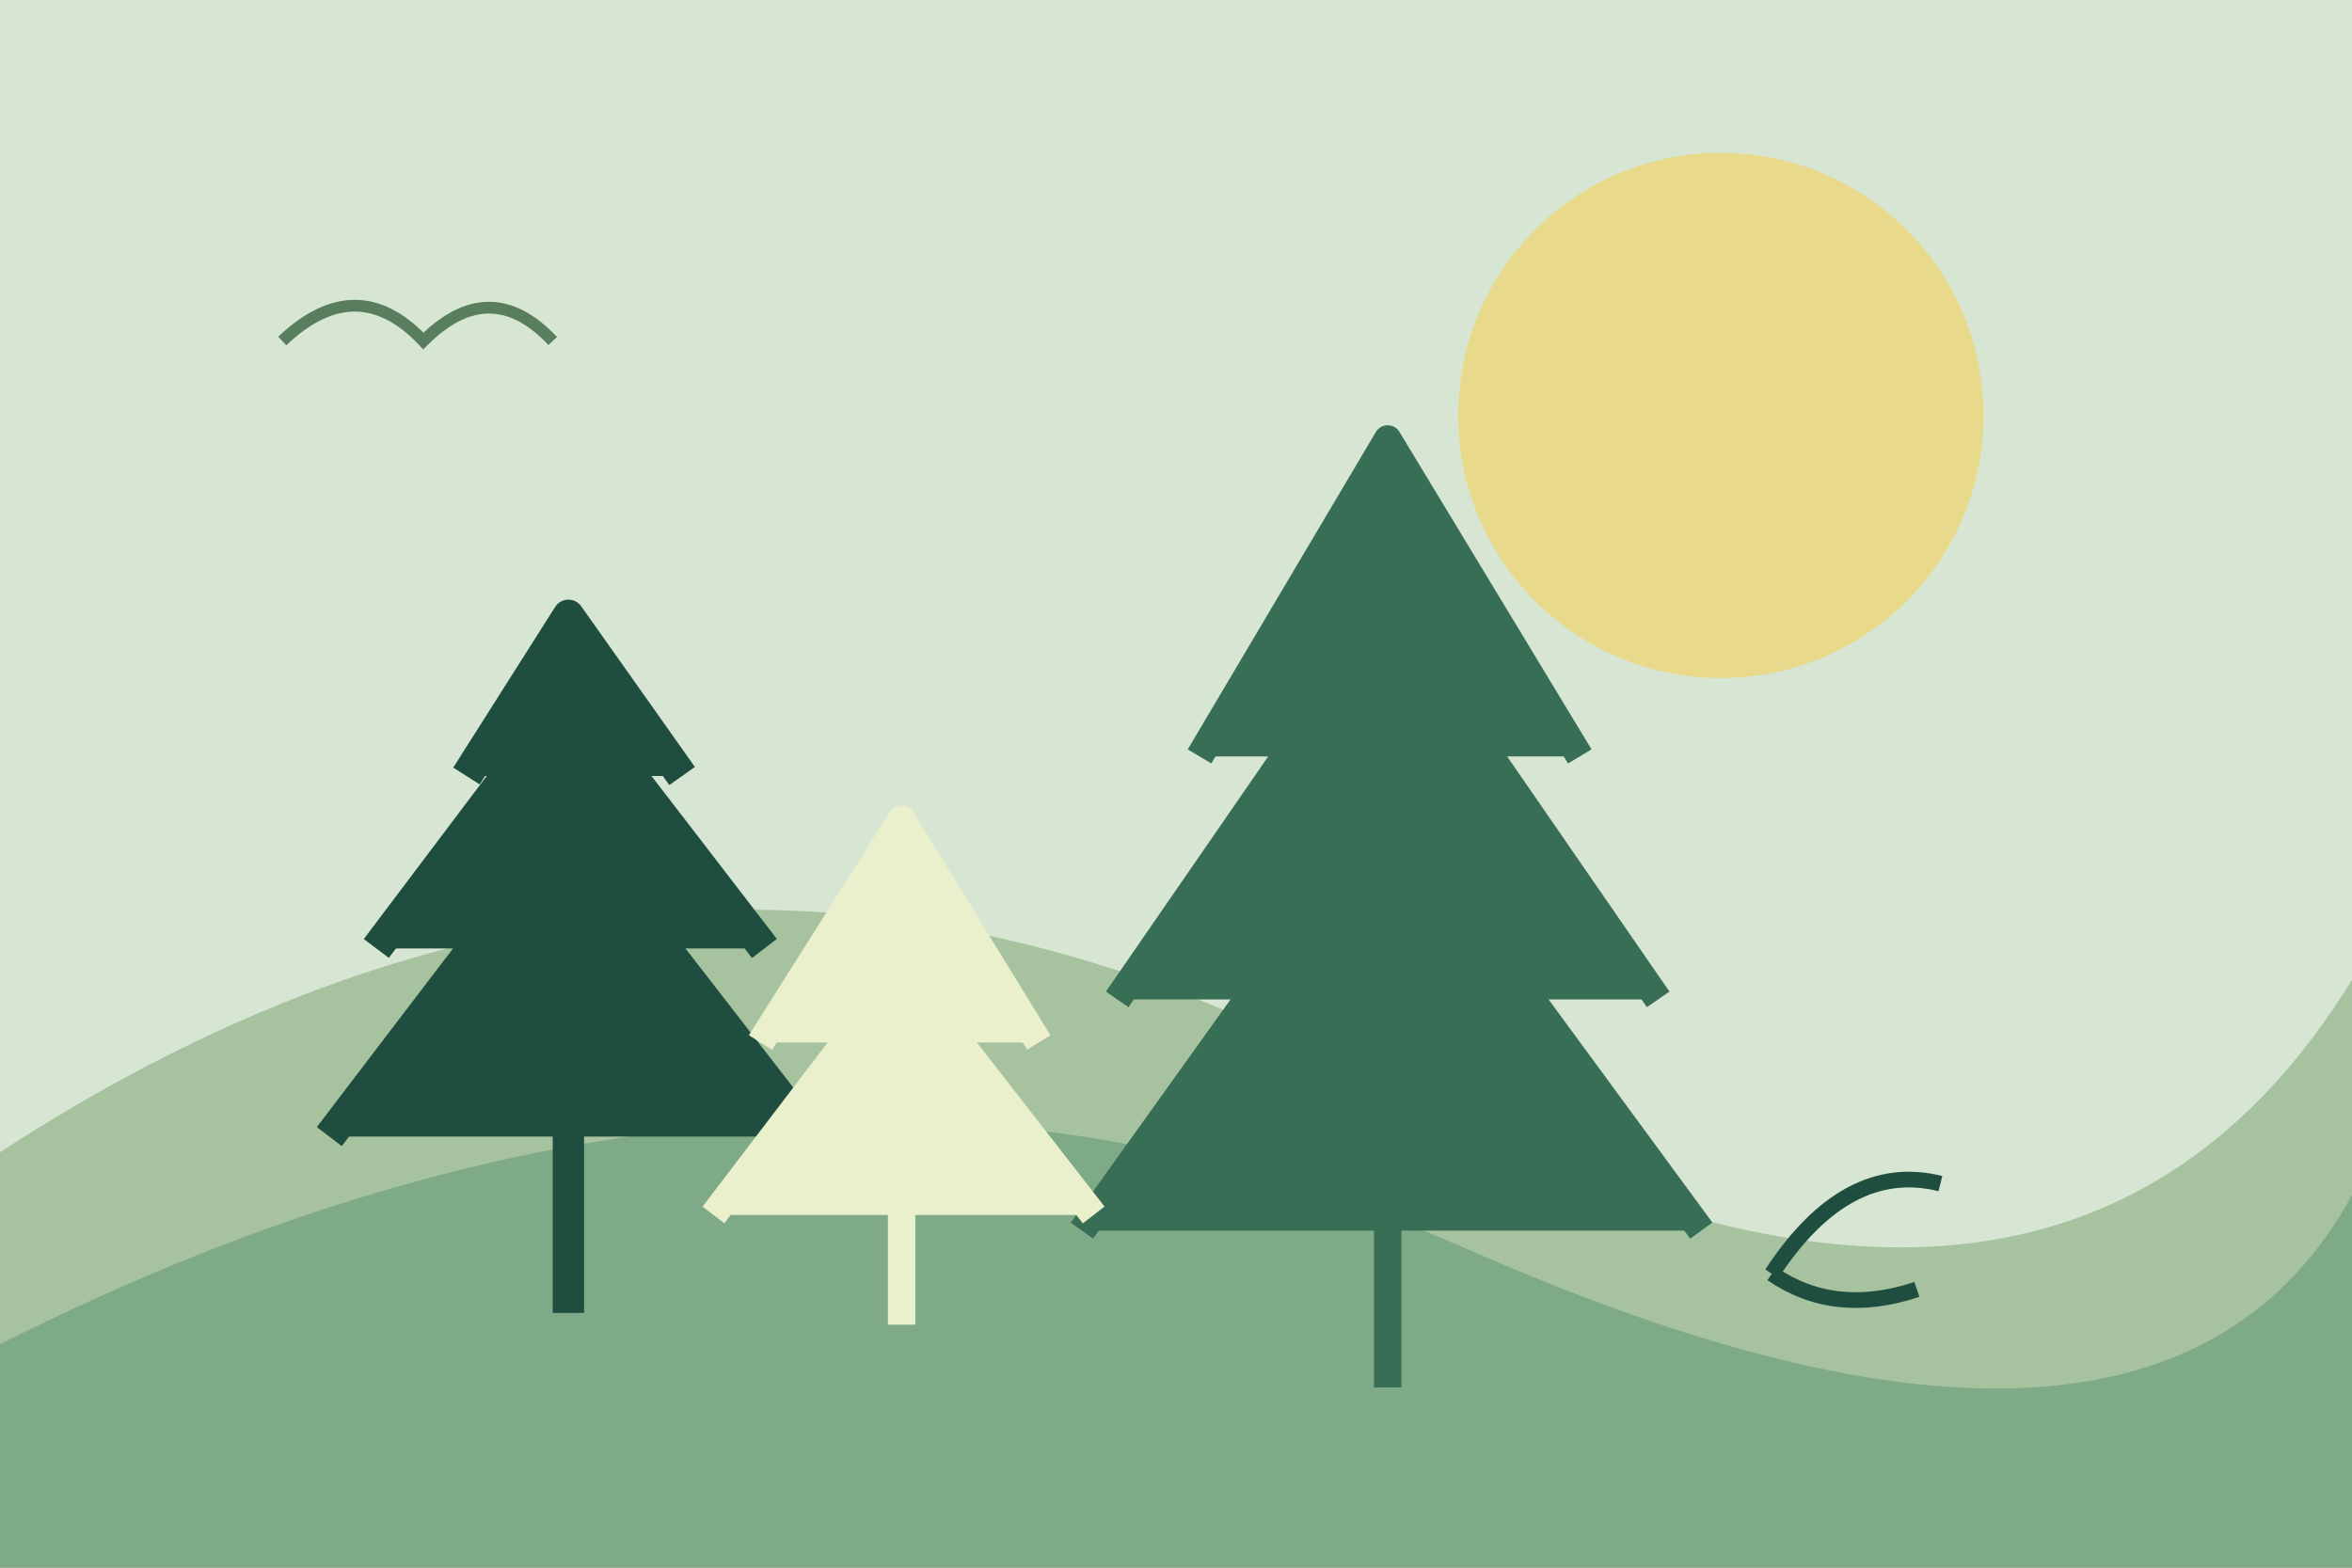
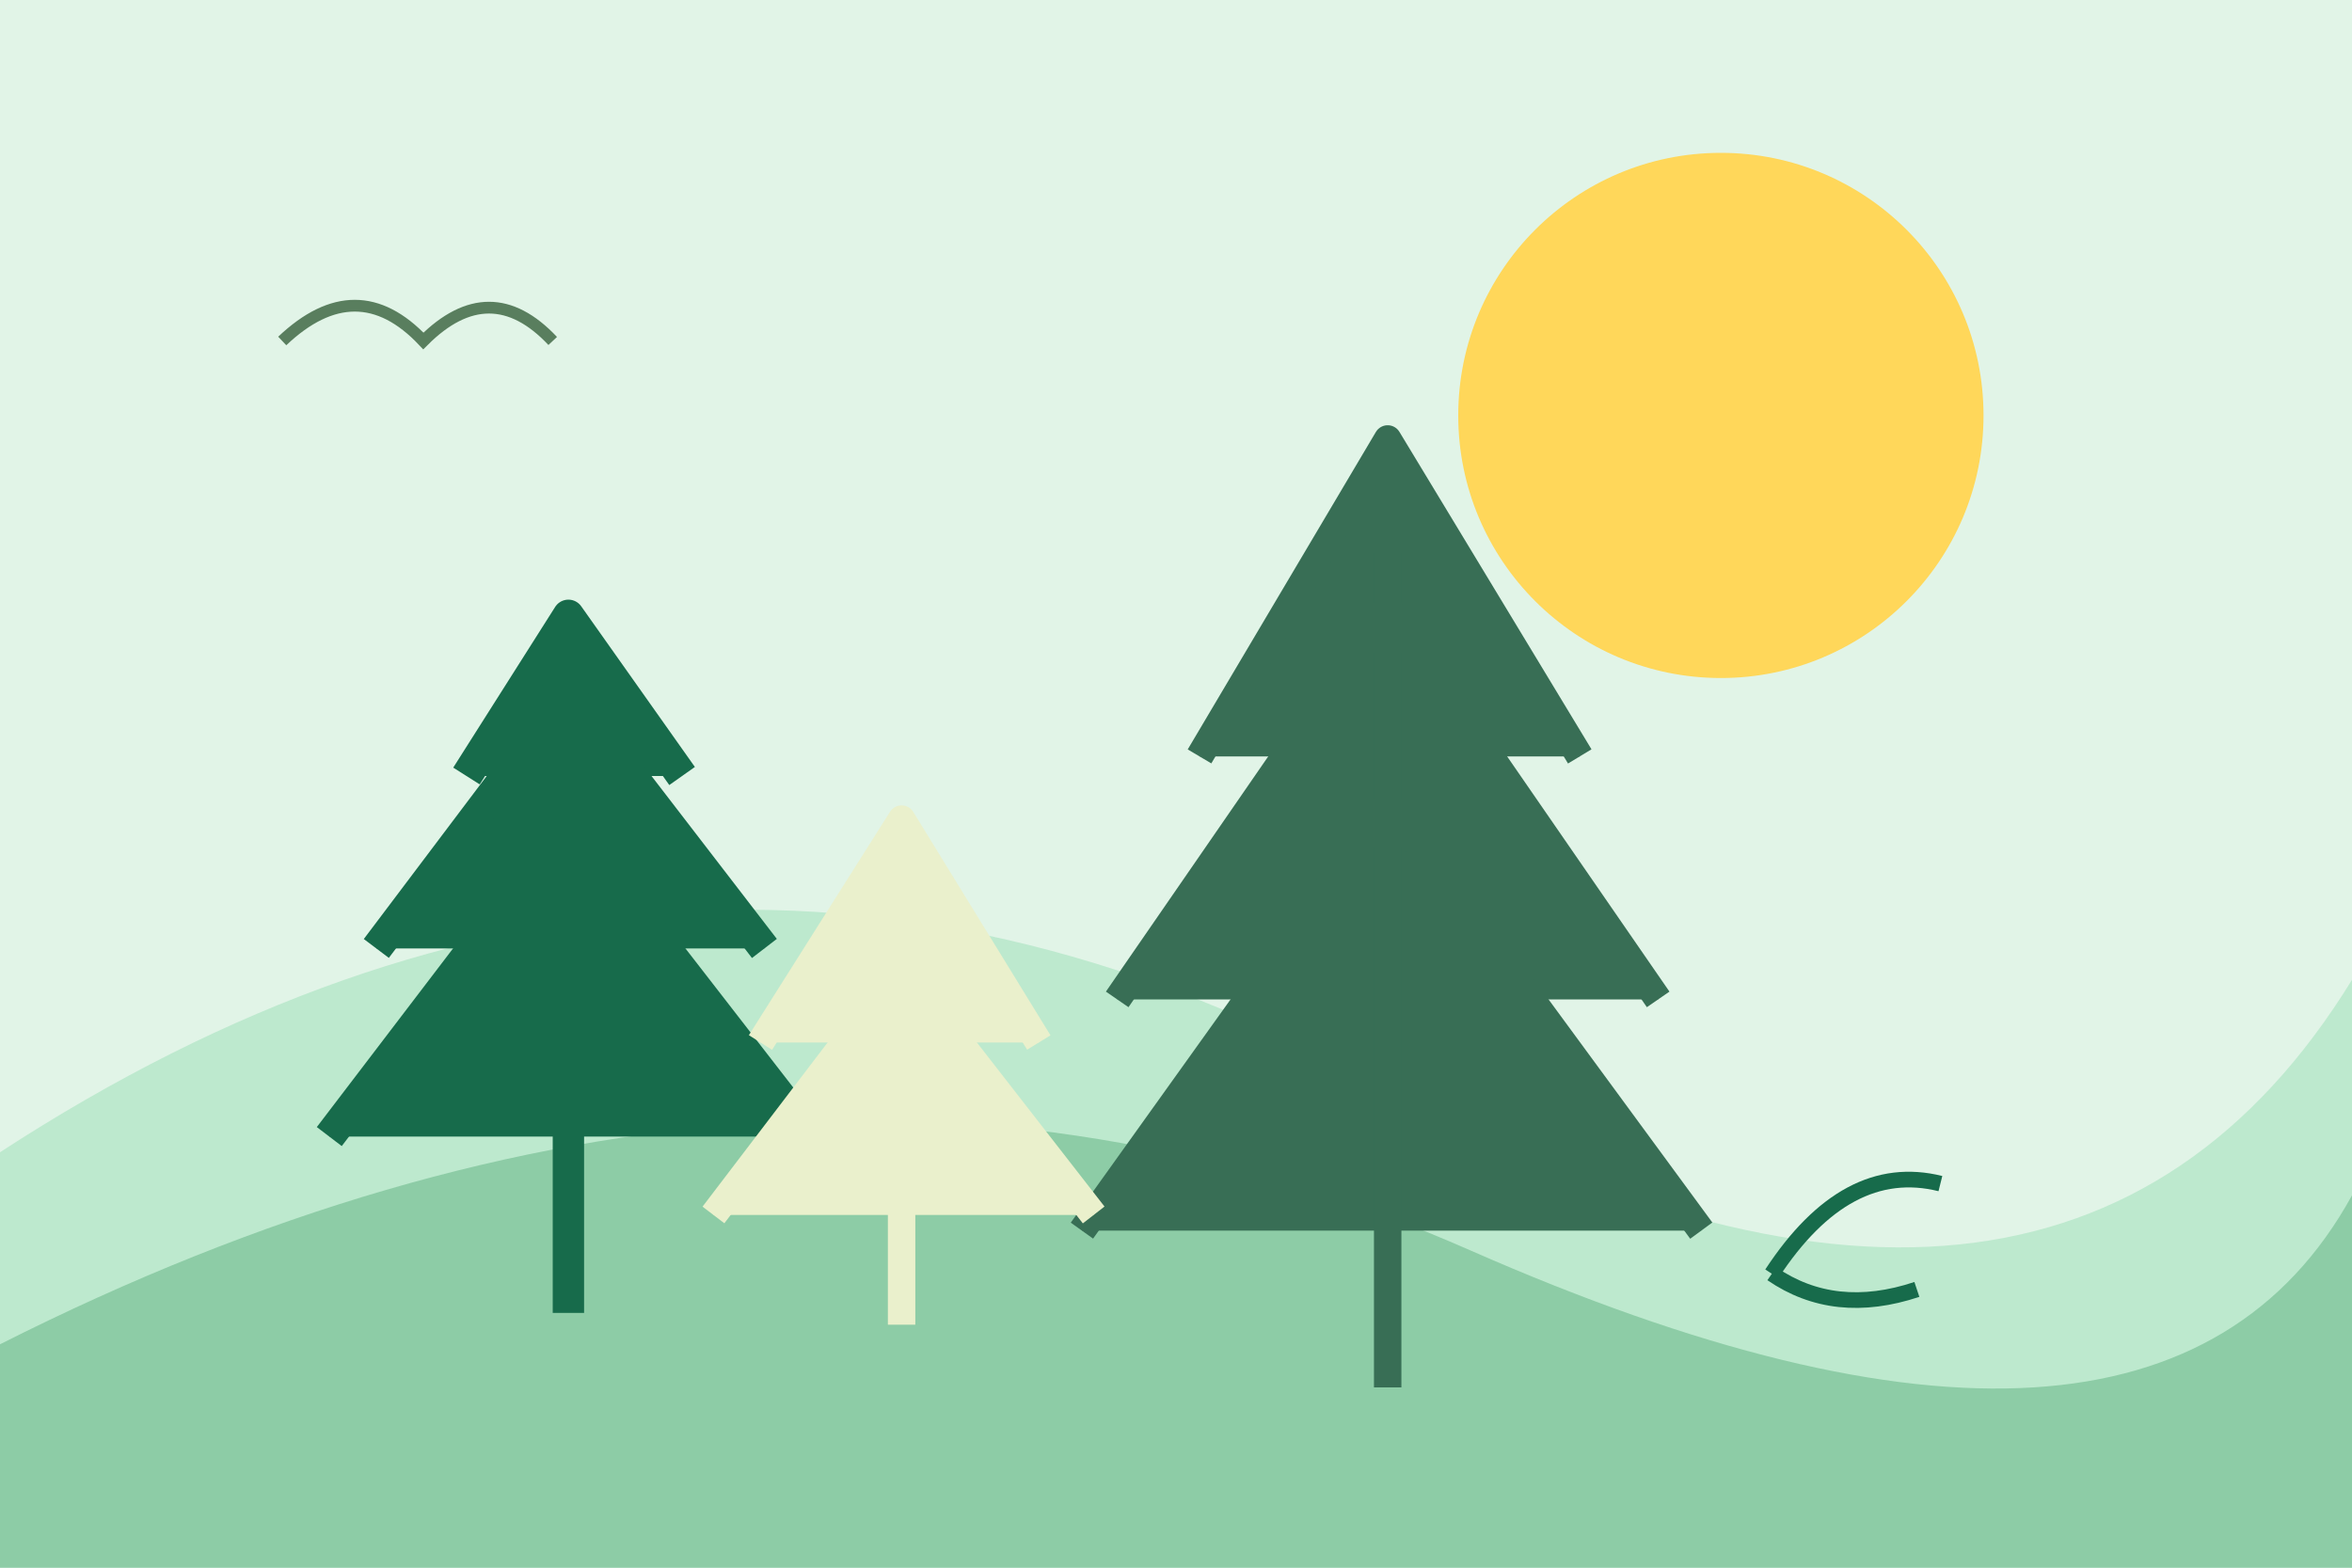
<svg xmlns="http://www.w3.org/2000/svg" width="600" height="400" viewBox="0 0 600 400">
-   <rect width="600" height="400" fill="#d7e5d3" />
-   <circle cx="439" cy="106" r="67" fill="#e9d98a" />
-   <path d="M0 294Q175 180 350 276T600 250V400H0" fill="#a7c29e" />
-   <path d="M0 343Q200 242 375 319T600 305V400H0" fill="#7eaa87" />
-   <path d="M145 335V157M119 198L145 157L174 198M96 242L145 177L195 242M84 290L145 210L207 290" stroke="#1f4d3f" stroke-width="8" fill="#1f4d3f" stroke-linejoin="round" />
+   <rect width="600" height="400" fill="#e1f4e7" />
+   <circle cx="439" cy="106" r="67" fill="#ffd75a" />
+   <path d="M0 294Q175 180 350 276T600 250V400H0" fill="#bde9ce" />
+   <path d="M0 343Q200 242 375 319T600 305V400H0" fill="#8dcca6" />
+   <path d="M145 335V157M119 198L145 157L174 198M96 242L145 177L195 242M84 290L145 210L207 290" stroke="#176b4b" stroke-width="8" fill="#176b4b" stroke-linejoin="round" />
  <path d="M354 354V141M306 193L354 112L403 193M285 255L354 155L423 255M276 314L354 205L434 314" stroke="#386e55" stroke-width="7" fill="#386e55" stroke-linejoin="round" />
  <path d="M230 338V224M194 266L230 209L265 266M182 310L230 247L279 310" stroke="#eaf0cc" stroke-width="7" fill="#eaf0cc" stroke-linejoin="round" />
-   <path d="M452 325Q471 296 495 302M452 325Q468 336 489 329" stroke="#1f4d3f" stroke-width="4" fill="none" />
+   <path d="M452 325Q471 296 495 302M452 325Q468 336 489 329" stroke="#176b4b" stroke-width="4" fill="none" />
  <path d="M72 87Q91 69 108 87Q125 70 141 87" stroke="#597e5e" stroke-width="3" fill="none" />
</svg>
